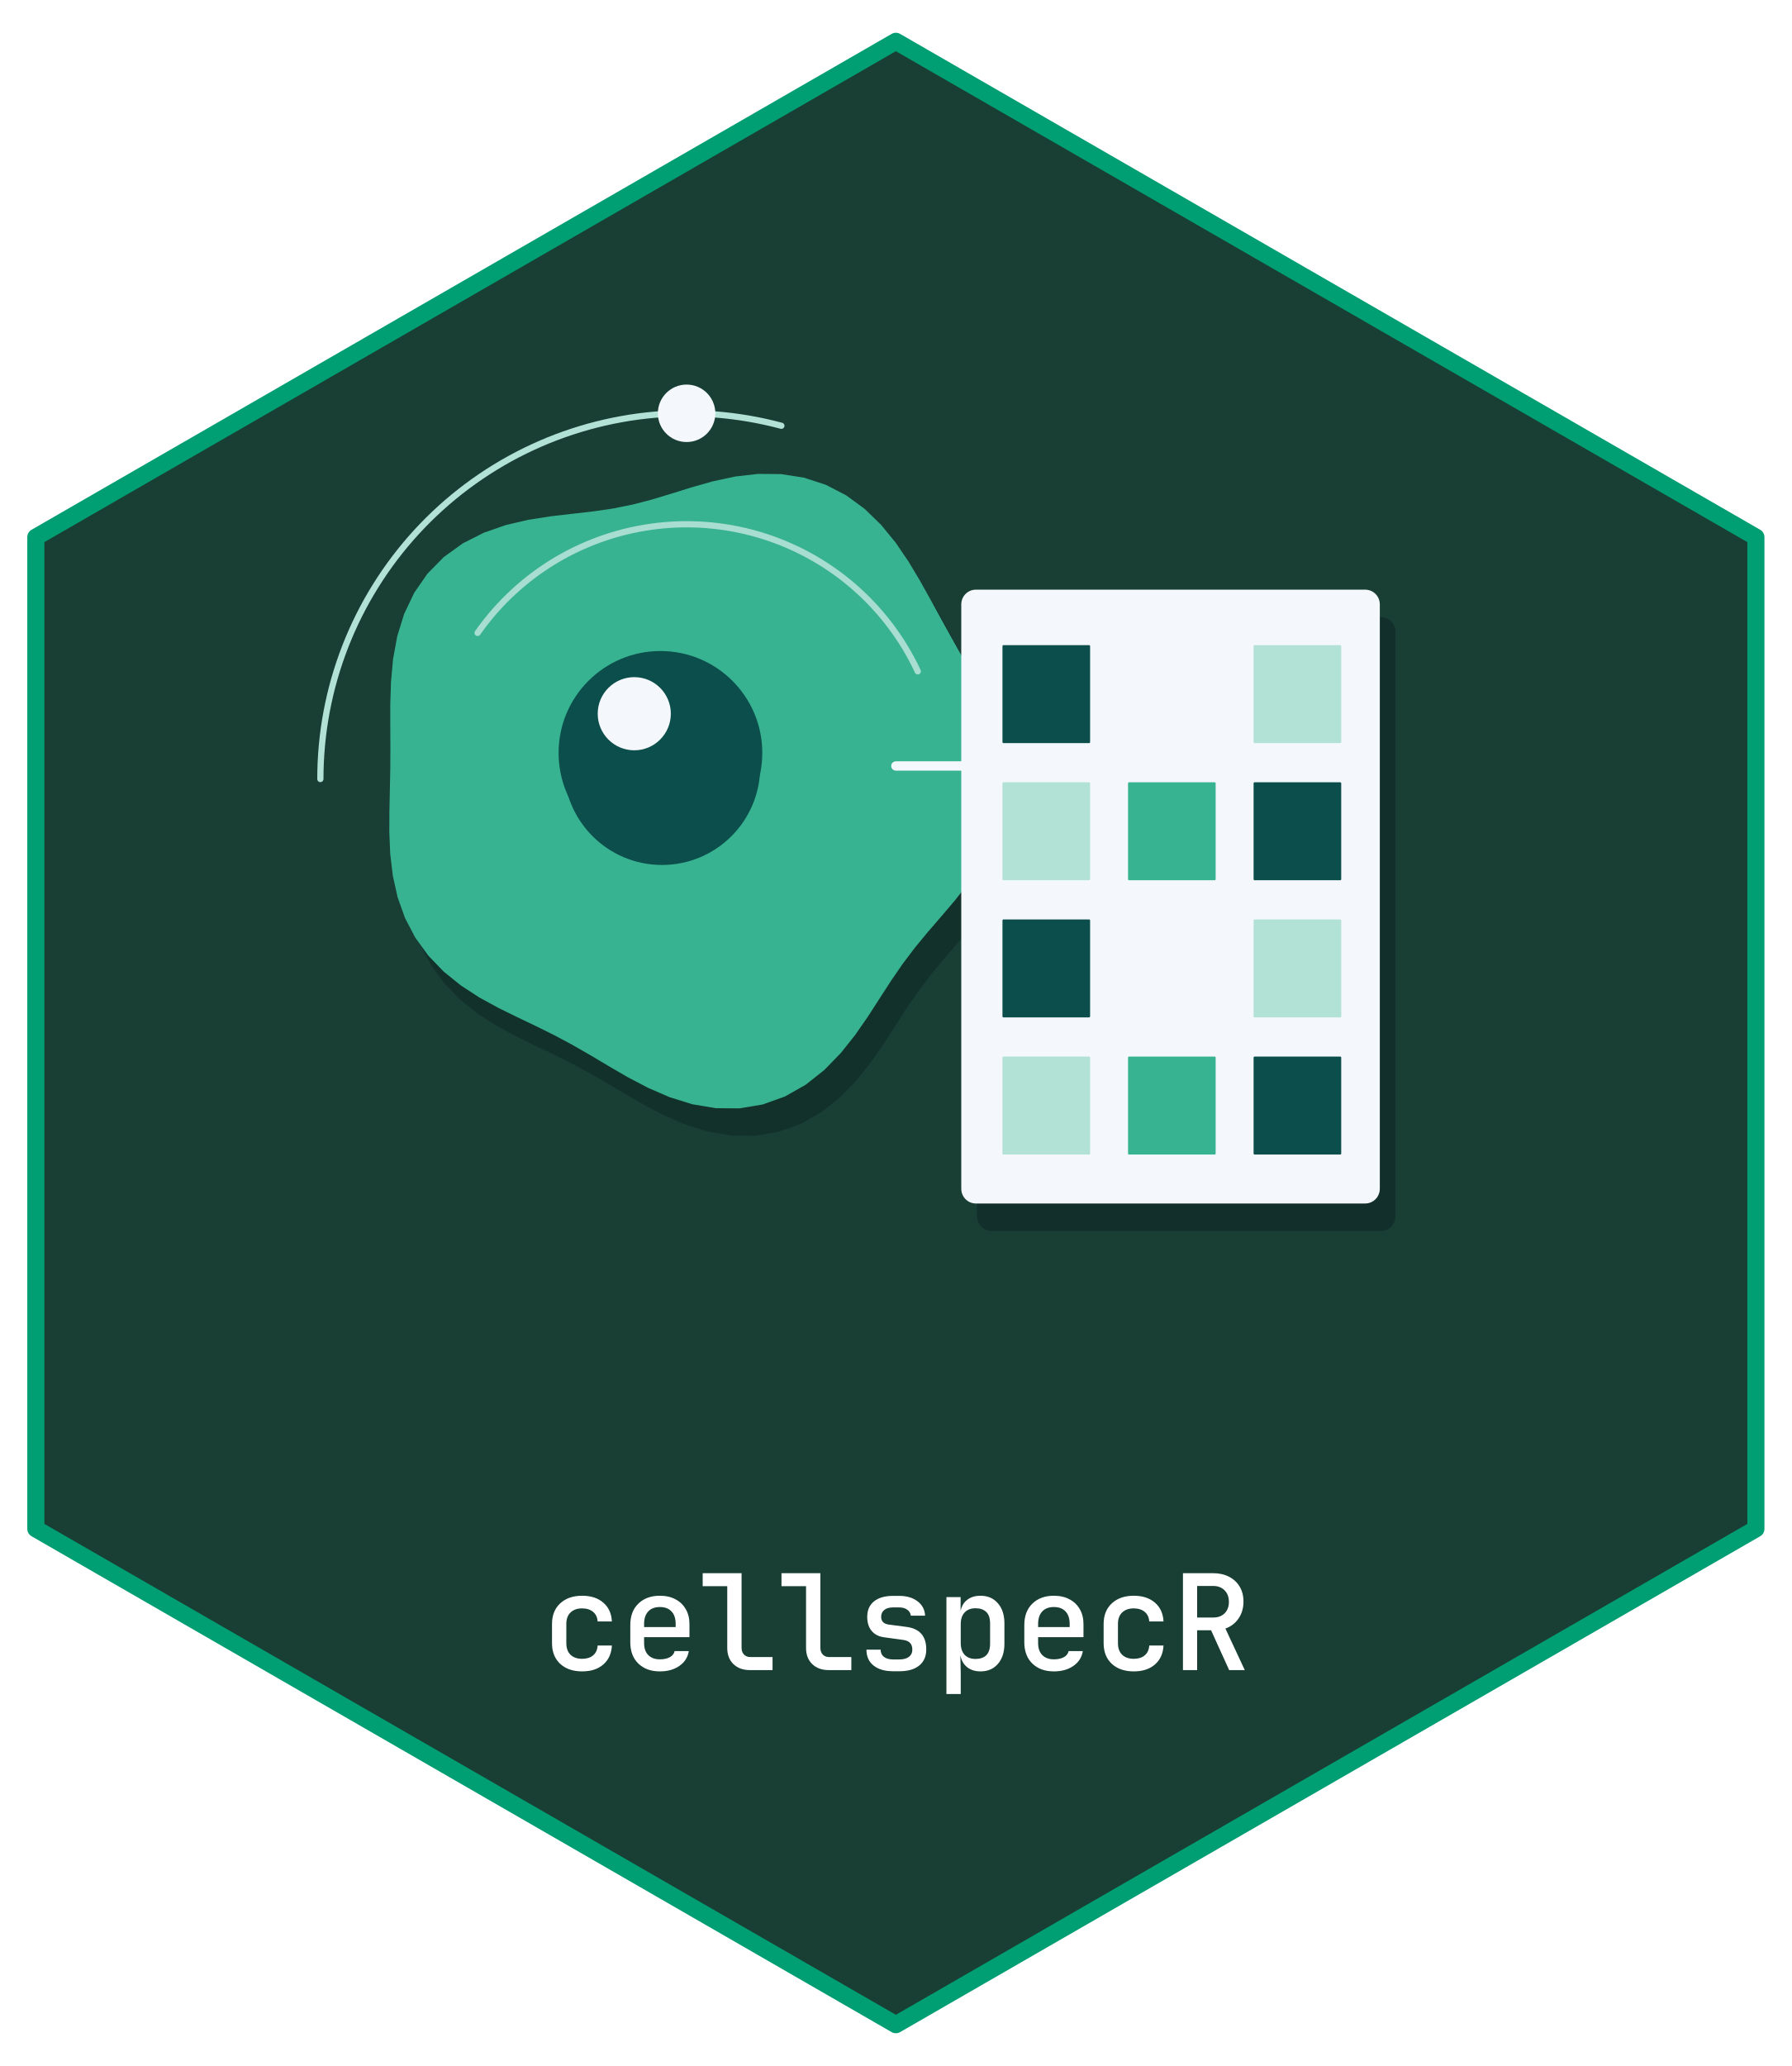
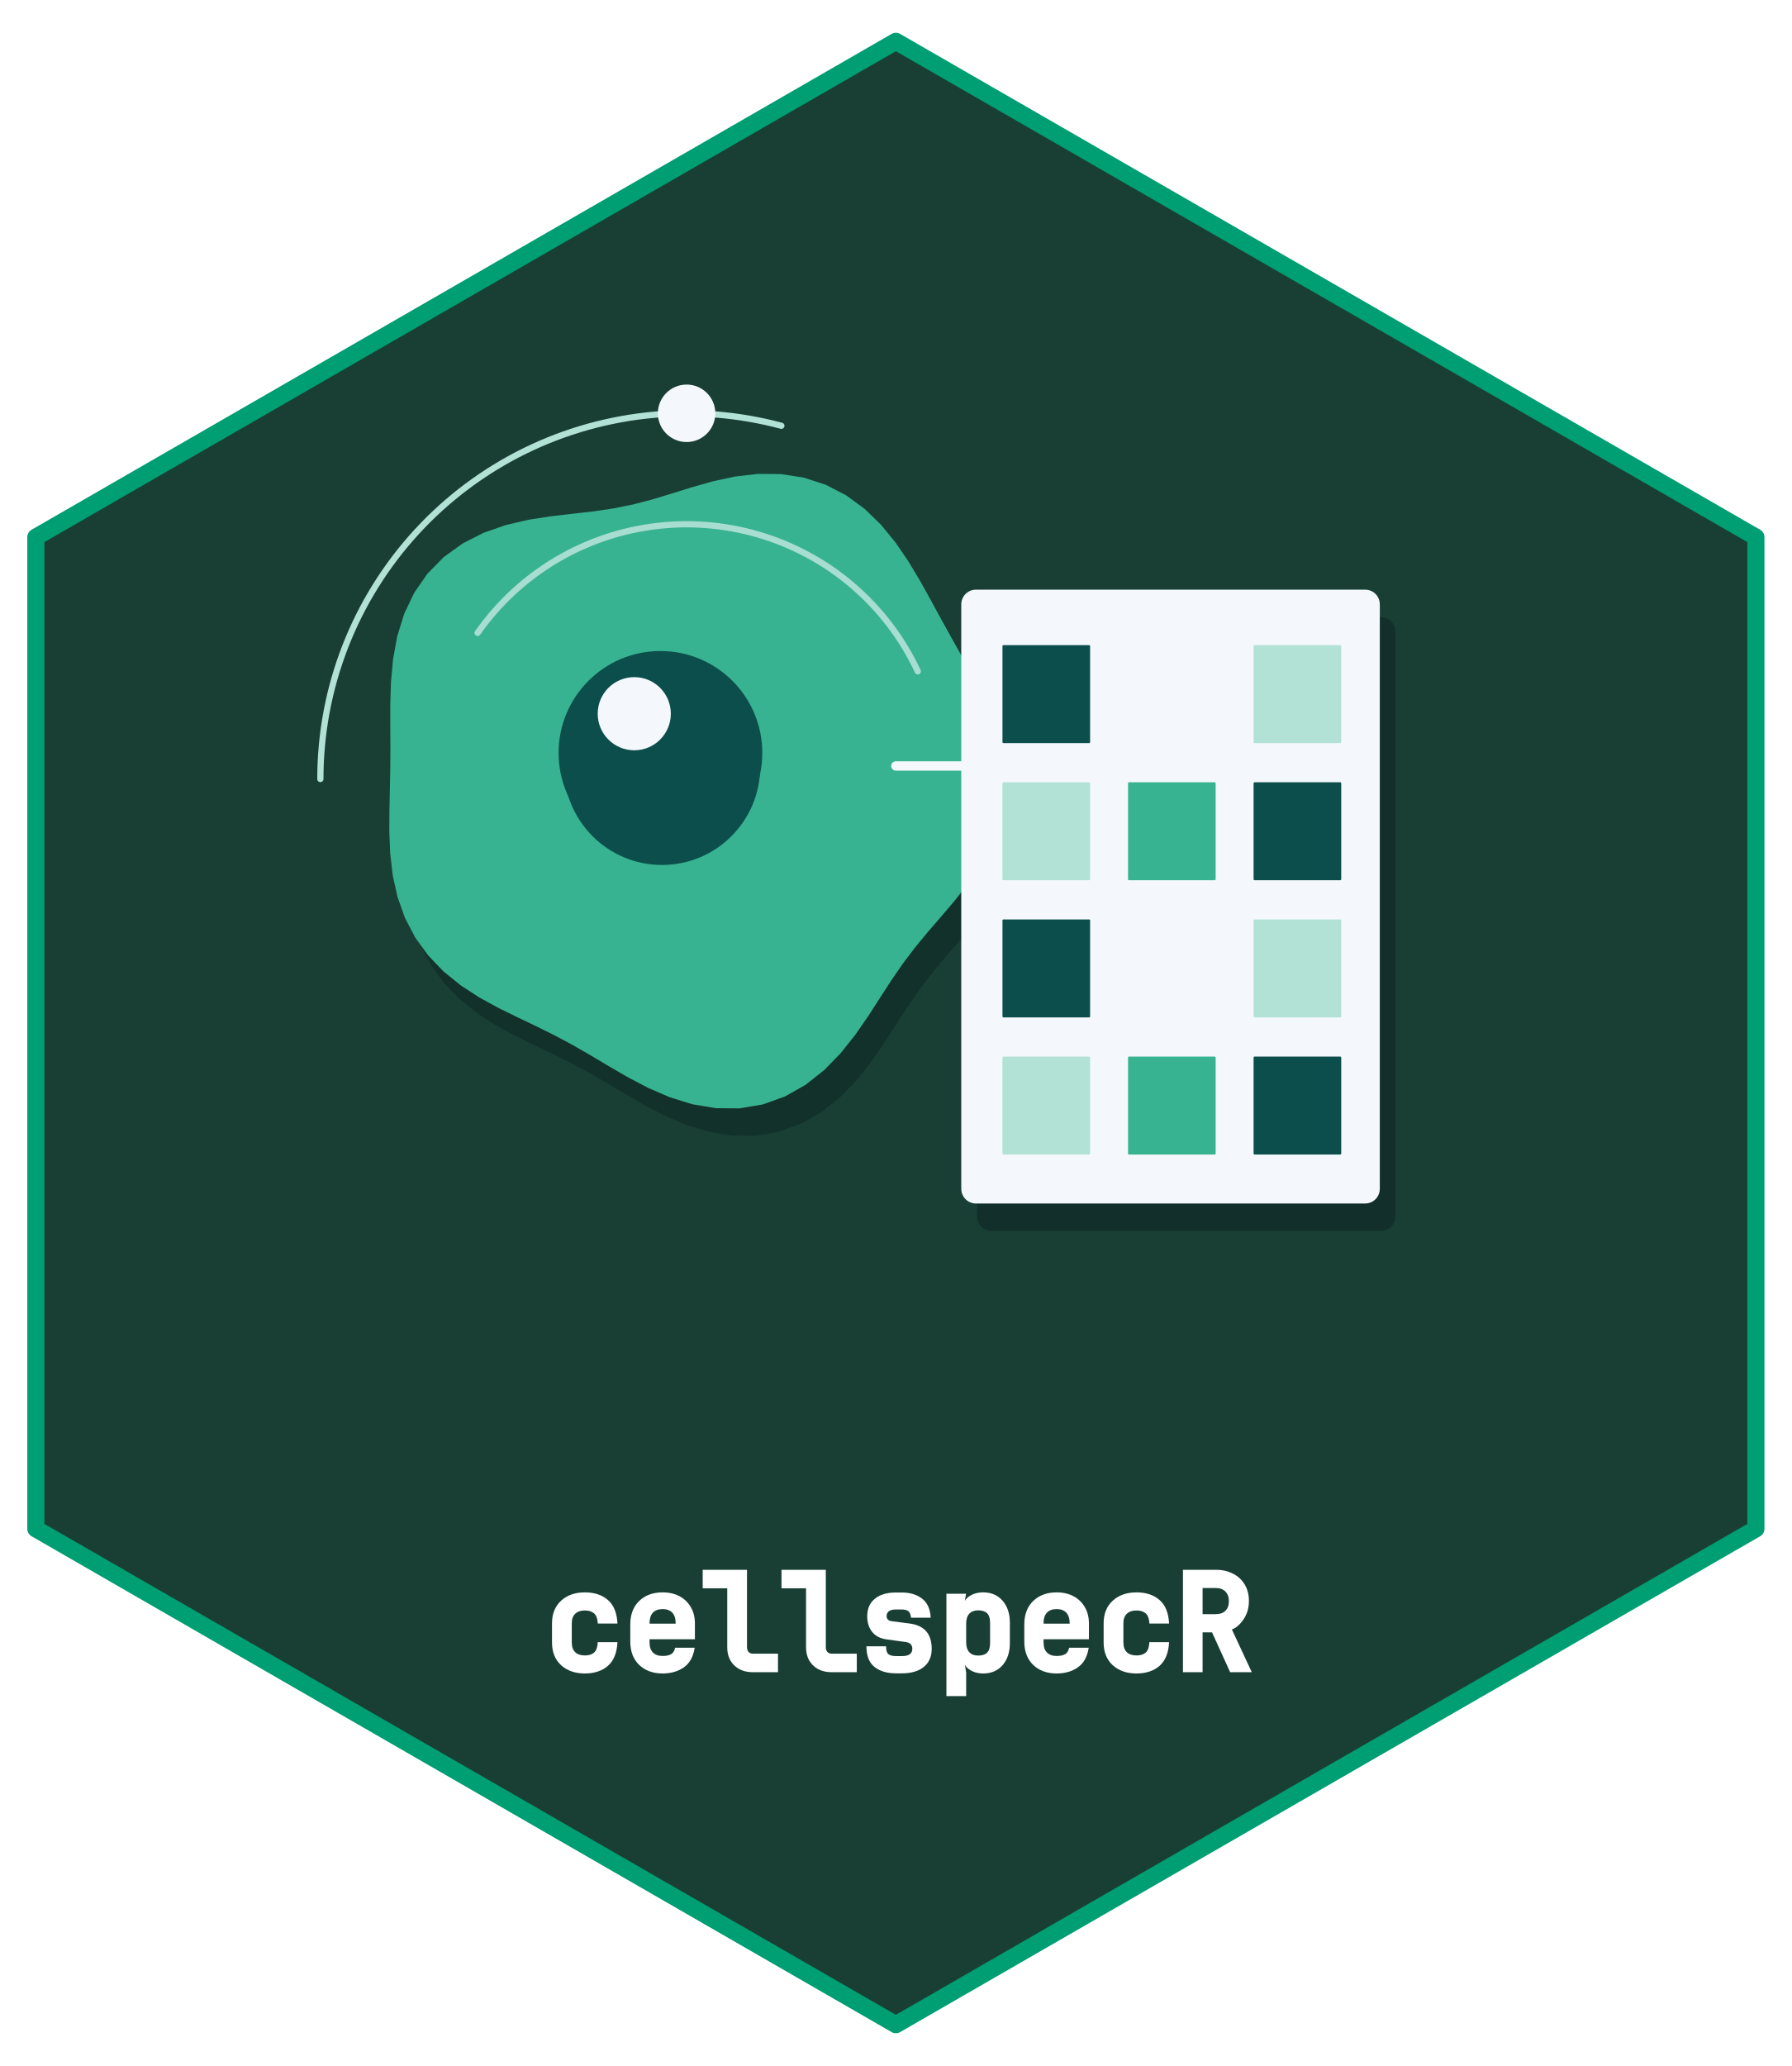
- <svg xmlns="http://www.w3.org/2000/svg" xmlns:xlink="http://www.w3.org/1999/xlink" width="432pt" height="498pt" viewBox="0 0 432 498">
+ <svg xmlns="http://www.w3.org/2000/svg" xmlns:xlink="http://www.w3.org/1999/xlink" width="432" height="498" viewBox="0 0 432 498">
  <defs>
    <g>
      <g id="glyph-0-0">
-         <path d="M 9.859 0.312 C 7.66 0.312 5.898 -0.289 4.578 -1.5 C 3.254 -2.719 2.594 -4.383 2.594 -6.5 L 2.594 -11.109 C 2.594 -13.211 3.254 -14.875 4.578 -16.094 C 5.898 -17.312 7.66 -17.922 9.859 -17.922 C 11.992 -17.922 13.695 -17.363 14.969 -16.25 C 16.25 -15.145 16.938 -13.633 17.031 -11.719 L 13.594 -11.719 C 13.531 -12.719 13.16 -13.492 12.484 -14.047 C 11.816 -14.598 10.941 -14.875 9.859 -14.875 C 8.68 -14.875 7.75 -14.547 7.062 -13.891 C 6.383 -13.242 6.047 -12.328 6.047 -11.141 L 6.047 -6.5 C 6.047 -5.281 6.383 -4.344 7.062 -3.688 C 7.75 -3.039 8.68 -2.719 9.859 -2.719 C 10.961 -2.719 11.844 -2.992 12.5 -3.547 C 13.164 -4.109 13.531 -4.898 13.594 -5.922 L 17.031 -5.922 C 16.938 -4.004 16.25 -2.484 14.969 -1.359 C 13.695 -0.242 11.992 0.312 9.859 0.312 Z M 9.859 0.312 " />
+         <path d="M 10.516 0.312 C 8.148 0.312 6.238 -0.352 4.781 -1.688 C 3.32 -3.031 2.594 -4.852 2.594 -7.156 L 2.594 -11.766 C 2.594 -14.055 3.32 -15.875 4.781 -17.219 C 6.238 -18.562 8.148 -19.234 10.516 -19.234 C 12.816 -19.234 14.672 -18.617 16.078 -17.391 C 17.484 -16.172 18.25 -14.281 18.375 -11.719 L 13.641 -11.719 C 13.555 -12.938 13.242 -13.766 12.703 -14.203 C 12.172 -14.648 11.441 -14.875 10.516 -14.875 C 9.516 -14.875 8.738 -14.609 8.188 -14.078 C 7.633 -13.555 7.359 -12.797 7.359 -11.797 L 7.359 -7.156 C 7.359 -6.125 7.633 -5.344 8.188 -4.812 C 8.738 -4.289 9.516 -4.031 10.516 -4.031 C 11.461 -4.031 12.195 -4.254 12.719 -4.703 C 13.25 -5.148 13.551 -5.992 13.625 -7.234 L 18.375 -7.234 C 18.25 -4.672 17.484 -2.77 16.078 -1.531 C 14.672 -0.301 12.816 0.312 10.516 0.312 Z M 10.516 0.312 " />
      </g>
      <g id="glyph-0-1">
-         <path d="M 9.594 0.312 C 7.445 0.312 5.723 -0.312 4.422 -1.562 C 3.117 -2.82 2.469 -4.539 2.469 -6.719 L 2.469 -10.875 C 2.469 -13.051 3.117 -14.77 4.422 -16.031 C 5.723 -17.289 7.445 -17.922 9.594 -17.922 C 11.051 -17.922 12.312 -17.633 13.375 -17.062 C 14.438 -16.5 15.258 -15.707 15.844 -14.688 C 16.438 -13.664 16.734 -12.473 16.734 -11.109 L 16.734 -7.938 L 5.797 -7.938 L 5.797 -6.5 C 5.797 -5.258 6.133 -4.297 6.812 -3.609 C 7.5 -2.93 8.426 -2.594 9.594 -2.594 C 10.562 -2.594 11.363 -2.766 12 -3.109 C 12.633 -3.461 13.02 -3.953 13.156 -4.578 L 16.578 -4.578 C 16.336 -3.086 15.582 -1.898 14.312 -1.016 C 13.051 -0.129 11.477 0.312 9.594 0.312 Z M 5.797 -11.109 L 5.797 -10.375 L 13.406 -10.375 L 13.406 -11.141 C 13.406 -12.441 13.07 -13.441 12.406 -14.141 C 11.75 -14.848 10.812 -15.203 9.594 -15.203 C 8.383 -15.203 7.445 -14.844 6.781 -14.125 C 6.125 -13.414 5.797 -12.41 5.797 -11.109 Z M 5.797 -11.109 " />
+         <path d="M 10.25 0.312 C 7.926 0.312 6.047 -0.375 4.609 -1.75 C 3.18 -3.133 2.469 -5.008 2.469 -7.375 L 2.469 -11.531 C 2.469 -13.895 3.18 -15.77 4.609 -17.156 C 6.047 -18.539 7.926 -19.234 10.25 -19.234 C 11.82 -19.234 13.188 -18.922 14.344 -18.297 C 15.508 -17.672 16.414 -16.797 17.062 -15.672 C 17.719 -14.547 18.047 -13.242 18.047 -11.766 L 18.047 -7.938 L 7.109 -7.938 L 7.109 -7.156 C 7.109 -6.094 7.383 -5.285 7.938 -4.734 C 8.488 -4.18 9.258 -3.906 10.25 -3.906 C 11.102 -3.906 11.781 -4.039 12.281 -4.312 C 12.781 -4.594 13.113 -5.117 13.281 -5.891 L 18 -5.891 C 17.656 -3.711 16.781 -2.133 15.375 -1.156 C 13.977 -0.176 12.27 0.312 10.25 0.312 Z M 7.109 -11.766 L 7.109 -11.688 L 13.406 -11.688 L 13.406 -11.797 C 13.406 -12.922 13.133 -13.77 12.594 -14.344 C 12.062 -14.914 11.281 -15.203 10.25 -15.203 C 9.227 -15.203 8.445 -14.91 7.906 -14.328 C 7.375 -13.754 7.109 -12.898 7.109 -11.766 Z M 7.109 -11.766 " />
      </g>
      <g id="glyph-0-2">
-         <path d="M 12.312 0 C 10.656 0 9.328 -0.484 8.328 -1.453 C 7.336 -2.422 6.844 -3.719 6.844 -5.344 L 6.844 -20.219 L 0.922 -20.219 L 0.922 -23.359 L 10.297 -23.359 L 10.297 -5.406 C 10.297 -4.707 10.488 -4.156 10.875 -3.75 C 11.258 -3.344 11.785 -3.141 12.453 -3.141 L 17.766 -3.141 L 17.766 0 Z M 12.312 0 " />
+         <path d="M 12.969 0 C 11.133 0 9.656 -0.547 8.531 -1.641 C 7.406 -2.734 6.844 -4.188 6.844 -6 L 6.844 -20.219 L 0.922 -20.219 L 0.922 -24.672 L 11.609 -24.672 L 11.609 -6.062 C 11.609 -5.539 11.738 -5.141 12 -4.859 C 12.258 -4.586 12.629 -4.453 13.109 -4.453 L 19.078 -4.453 L 19.078 0 Z M 12.969 0 " />
      </g>
      <g id="glyph-0-3">
-         <path d="M 8.891 0.281 C 6.867 0.281 5.281 -0.176 4.125 -1.094 C 2.977 -2.008 2.406 -3.285 2.406 -4.922 L 5.828 -4.922 C 5.828 -4.18 6.094 -3.602 6.625 -3.188 C 7.156 -2.77 7.91 -2.562 8.891 -2.562 L 10.297 -2.562 C 11.305 -2.562 12.086 -2.77 12.641 -3.188 C 13.191 -3.602 13.469 -4.191 13.469 -4.953 C 13.469 -6.297 12.754 -7.066 11.328 -7.266 L 6.688 -7.906 C 5.383 -8.07 4.375 -8.586 3.656 -9.453 C 2.945 -10.316 2.594 -11.441 2.594 -12.828 C 2.594 -14.43 3.133 -15.676 4.219 -16.562 C 5.312 -17.445 6.848 -17.891 8.828 -17.891 L 10.266 -17.891 C 12.109 -17.891 13.598 -17.453 14.734 -16.578 C 15.879 -15.703 16.484 -14.551 16.547 -13.125 L 13.094 -13.125 C 13.051 -13.695 12.773 -14.172 12.266 -14.547 C 11.766 -14.922 11.098 -15.109 10.266 -15.109 L 8.828 -15.109 C 7.91 -15.109 7.203 -14.906 6.703 -14.5 C 6.203 -14.094 5.953 -13.547 5.953 -12.859 C 5.953 -11.773 6.562 -11.145 7.781 -10.969 L 12.125 -10.406 C 15.258 -9.977 16.828 -8.172 16.828 -4.984 C 16.828 -3.305 16.258 -2.008 15.125 -1.094 C 14 -0.176 12.391 0.281 10.297 0.281 Z M 8.891 0.281 " />
+         <path d="M 9.547 0.281 C 7.367 0.281 5.633 -0.234 4.344 -1.266 C 3.051 -2.297 2.406 -3.953 2.406 -6.234 L 7.141 -6.234 C 7.141 -5.266 7.332 -4.629 7.719 -4.328 C 8.113 -4.023 8.723 -3.875 9.547 -3.875 L 10.953 -3.875 C 11.816 -3.875 12.453 -4.023 12.859 -4.328 C 13.266 -4.641 13.469 -5.066 13.469 -5.609 C 13.469 -6.566 12.941 -7.117 11.891 -7.266 L 7.25 -7.906 C 5.781 -8.094 4.633 -8.68 3.812 -9.672 C 3 -10.672 2.594 -11.941 2.594 -13.484 C 2.594 -15.297 3.207 -16.703 4.438 -17.703 C 5.664 -18.703 7.348 -19.203 9.484 -19.203 L 10.922 -19.203 C 12.91 -19.203 14.547 -18.707 15.828 -17.719 C 17.109 -16.738 17.797 -15.207 17.891 -13.125 L 13.141 -13.125 C 13.086 -13.906 12.875 -14.43 12.5 -14.703 C 12.133 -14.973 11.609 -15.109 10.922 -15.109 L 9.484 -15.109 C 8.723 -15.109 8.16 -14.961 7.797 -14.672 C 7.441 -14.379 7.266 -13.992 7.266 -13.516 C 7.266 -12.805 7.688 -12.395 8.531 -12.281 L 12.875 -11.719 C 16.383 -11.238 18.141 -9.211 18.141 -5.641 C 18.141 -3.754 17.504 -2.297 16.234 -1.266 C 14.961 -0.234 13.203 0.281 10.953 0.281 Z M 9.547 0.281 " />
      </g>
      <g id="glyph-0-4">
-         <path d="M 2.688 5.766 L 2.688 -17.594 L 6.109 -17.594 L 6.109 -14.266 C 6.348 -15.422 6.883 -16.316 7.719 -16.953 C 8.562 -17.598 9.625 -17.922 10.906 -17.922 C 12.656 -17.922 14.051 -17.316 15.094 -16.109 C 16.145 -14.898 16.672 -13.297 16.672 -11.297 L 16.672 -6.344 C 16.672 -4.312 16.145 -2.691 15.094 -1.484 C 14.051 -0.285 12.656 0.312 10.906 0.312 C 9.625 0.312 8.555 -0.02 7.703 -0.688 C 6.859 -1.363 6.316 -2.285 6.078 -3.453 L 6.047 -3.453 L 6.141 0.734 L 6.141 5.766 Z M 9.703 -2.688 C 10.805 -2.688 11.664 -2.977 12.281 -3.562 C 12.906 -4.156 13.219 -5.102 13.219 -6.406 L 13.219 -11.234 C 13.219 -12.516 12.906 -13.445 12.281 -14.031 C 11.664 -14.613 10.805 -14.906 9.703 -14.906 C 8.586 -14.906 7.711 -14.566 7.078 -13.891 C 6.453 -13.223 6.141 -12.285 6.141 -11.078 L 6.141 -6.562 C 6.141 -5.32 6.453 -4.363 7.078 -3.688 C 7.711 -3.02 8.586 -2.688 9.703 -2.688 Z M 9.703 -2.688 " />
+         <path d="M 2.688 5.766 L 2.688 -18.906 L 7.422 -18.906 L 6.766 -14.922 C 6.609 -16.328 7.008 -17.395 7.969 -18.125 C 8.938 -18.863 10.133 -19.234 11.562 -19.234 C 13.508 -19.234 15.066 -18.562 16.234 -17.219 C 17.398 -15.875 17.984 -14.117 17.984 -11.953 L 17.984 -7 C 17.984 -4.801 17.398 -3.031 16.234 -1.688 C 15.066 -0.352 13.508 0.312 11.562 0.312 C 10.125 0.312 8.922 -0.07 7.953 -0.844 C 6.984 -1.613 6.566 -2.691 6.703 -4.078 L 6.734 -4.078 L 7.453 0.078 L 7.453 5.766 Z M 10.359 -4 C 11.285 -4 11.992 -4.227 12.484 -4.688 C 12.973 -5.156 13.219 -5.945 13.219 -7.062 L 13.219 -11.891 C 13.219 -12.984 12.973 -13.758 12.484 -14.219 C 11.992 -14.676 11.285 -14.906 10.359 -14.906 C 9.43 -14.906 8.711 -14.633 8.203 -14.094 C 7.703 -13.551 7.453 -12.766 7.453 -11.734 L 7.453 -7.219 C 7.453 -6.156 7.703 -5.352 8.203 -4.812 C 8.711 -4.27 9.43 -4 10.359 -4 Z M 10.359 -4 " />
      </g>
      <g id="glyph-0-5">
-         <path d="M 2.719 0 L 2.719 -23.359 L 10.016 -23.359 C 11.461 -23.359 12.734 -23.07 13.828 -22.5 C 14.93 -21.938 15.785 -21.145 16.391 -20.125 C 17.004 -19.102 17.312 -17.898 17.312 -16.516 C 17.312 -14.953 16.914 -13.594 16.125 -12.438 C 15.332 -11.289 14.273 -10.484 12.953 -10.016 L 17.625 0 L 13.859 0 L 9.5 -9.594 L 6.141 -9.594 L 6.141 0 Z M 6.141 -12.672 L 10.016 -12.672 C 11.172 -12.672 12.086 -13.008 12.766 -13.688 C 13.453 -14.375 13.797 -15.297 13.797 -16.453 C 13.797 -17.617 13.445 -18.547 12.75 -19.234 C 12.062 -19.93 11.148 -20.281 10.016 -20.281 L 6.141 -20.281 Z M 6.141 -12.672 " />
+         <path d="M 2.719 0 L 2.719 -24.672 L 10.672 -24.672 C 12.223 -24.672 13.598 -24.359 14.797 -23.734 C 16.004 -23.117 16.941 -22.25 17.609 -21.125 C 18.285 -20 18.625 -18.68 18.625 -17.172 C 18.625 -15.473 18.188 -13.988 17.312 -12.719 C 16.445 -11.457 15.516 -10.648 14.516 -10.297 L 19.312 0 L 14.094 0 L 9.734 -9.594 L 7.453 -9.594 L 7.453 0 Z M 7.453 -13.984 L 10.672 -13.984 C 11.648 -13.984 12.414 -14.258 12.969 -14.812 C 13.52 -15.363 13.797 -16.129 13.797 -17.109 C 13.797 -18.098 13.516 -18.875 12.953 -19.438 C 12.391 -20 11.629 -20.281 10.672 -20.281 L 7.453 -20.281 Z M 7.453 -13.984 " />
      </g>
    </g>
  </defs>
  <path fill-rule="nonzero" fill="rgb(9.804%, 24.706%, 20.392%)" fill-opacity="1" stroke-width="4.125" stroke-linecap="round" stroke-linejoin="round" stroke="rgb(0%, 61.961%, 45.098%)" stroke-opacity="1" stroke-miterlimit="10" d="M 216 9.961 L 423.359 129.48 L 423.359 368.52 L 216 488.039 L 8.641 368.52 L 8.641 129.48 Z M 216 9.961 " />
  <path fill-rule="nonzero" fill="rgb(1.176%, 3.922%, 7.059%)" fill-opacity="0.251" d="M 246.062 194.391 L 245.578 189.008 L 244.387 183.738 L 242.629 178.656 L 240.465 173.785 L 238.066 169.109 L 235.57 164.574 L 233.07 160.105 L 230.594 155.633 L 228.117 151.109 L 225.562 146.527 L 222.809 141.934 L 219.738 137.426 L 216.25 133.156 L 212.277 129.293 L 207.805 126.012 L 202.879 123.465 L 197.602 121.75 L 192.105 120.891 L 186.535 120.84 L 181.027 121.48 L 175.688 122.629 L 170.57 124.07 L 165.676 125.602 L 160.949 127.031 L 156.297 128.242 L 151.617 129.18 L 146.809 129.883 L 141.801 130.453 L 136.582 131.062 L 131.195 131.902 L 125.754 133.168 L 120.418 135.027 L 115.363 137.59 L 110.785 140.891 L 106.84 144.902 L 103.641 149.52 L 101.223 154.602 L 99.562 159.98 L 98.555 165.488 L 98.055 170.996 L 97.887 176.402 L 97.887 181.672 L 97.914 186.812 L 97.887 191.871 L 97.789 196.914 L 97.676 201.996 L 97.652 207.152 L 97.871 212.387 L 98.484 217.648 L 99.641 222.852 L 101.434 227.879 L 103.906 232.613 L 107.039 236.941 L 110.742 240.793 L 114.891 244.145 L 119.324 247.027 L 123.898 249.531 L 128.48 251.789 L 132.992 253.941 L 137.406 256.125 L 141.75 258.445 L 146.094 260.945 L 150.535 263.586 L 155.168 266.277 L 160.066 268.848 L 165.254 271.09 L 170.711 272.785 L 176.359 273.734 L 182.066 273.777 L 187.68 272.84 L 193.043 270.918 L 198.016 268.098 L 202.512 264.543 L 206.496 260.449 L 210.004 256.047 L 213.121 251.543 L 215.98 247.109 L 218.734 242.852 L 221.52 238.812 L 224.438 234.961 L 227.535 231.215 L 230.789 227.449 L 234.105 223.551 L 237.332 219.402 L 240.289 214.945 L 242.781 210.16 L 244.648 205.078 L 245.758 199.789 Z M 246.062 194.391 " />
  <path fill-rule="nonzero" fill="rgb(21.961%, 70.196%, 56.863%)" fill-opacity="1" d="M 242.277 187.781 L 241.793 182.398 L 240.602 177.129 L 238.844 172.047 L 236.684 167.172 L 234.285 162.496 L 231.789 157.961 L 229.285 153.492 L 226.812 149.023 L 224.336 144.5 L 221.777 139.918 L 219.023 135.32 L 215.953 130.816 L 212.465 126.543 L 208.492 122.68 L 204.02 119.402 L 199.098 116.855 L 193.816 115.137 L 188.32 114.277 L 182.75 114.23 L 177.242 114.867 L 171.902 116.016 L 166.785 117.461 L 161.891 118.988 L 157.164 120.418 L 152.516 121.629 L 147.832 122.57 L 143.023 123.27 L 138.016 123.844 L 132.797 124.449 L 127.41 125.289 L 121.973 126.555 L 116.633 128.414 L 111.578 130.977 L 107 134.277 L 103.059 138.289 L 99.855 142.91 L 97.441 147.992 L 95.777 153.371 L 94.77 158.879 L 94.27 164.383 L 94.102 169.789 L 94.102 175.059 L 94.129 180.203 L 94.102 185.262 L 94.004 190.301 L 93.891 195.383 L 93.867 200.543 L 94.086 205.773 L 94.699 211.035 L 95.855 216.238 L 97.648 221.27 L 100.121 226 L 103.254 230.332 L 106.957 234.18 L 111.105 237.531 L 115.539 240.414 L 120.113 242.922 L 124.695 245.176 L 129.207 247.328 L 133.621 249.516 L 137.965 251.836 L 142.309 254.332 L 146.75 256.977 L 151.383 259.664 L 156.281 262.234 L 161.473 264.48 L 166.93 266.176 L 172.574 267.121 L 178.281 267.168 L 183.895 266.227 L 189.258 264.305 L 194.234 261.488 L 198.73 257.93 L 202.715 253.836 L 206.219 249.434 L 209.336 244.93 L 212.195 240.496 L 214.949 236.242 L 217.734 232.203 L 220.652 228.352 L 223.754 224.602 L 227.004 220.84 L 230.32 216.938 L 233.547 212.793 L 236.504 208.336 L 239 203.547 L 240.863 198.469 L 241.973 193.176 Z M 242.277 187.781 " />
  <path fill="none" stroke-width="1.5" stroke-linecap="round" stroke-linejoin="round" stroke="rgb(95.686%, 97.255%, 98.824%)" stroke-opacity="0.6" stroke-miterlimit="10" d="M 221.289 161.828 L 220.582 160.363 L 219.836 158.914 L 219.047 157.488 L 218.227 156.082 L 217.367 154.699 L 216.469 153.34 L 215.535 152.004 L 214.57 150.695 L 213.566 149.41 L 212.531 148.152 L 211.461 146.922 L 210.363 145.723 L 209.23 144.551 L 208.066 143.41 L 206.871 142.301 L 205.652 141.223 L 204.398 140.176 L 203.121 139.164 L 201.82 138.188 L 200.488 137.246 L 199.137 136.336 L 197.758 135.465 L 196.355 134.633 L 194.934 133.836 L 193.492 133.078 L 192.031 132.355 L 190.547 131.676 L 189.051 131.031 L 187.535 130.43 L 186.004 129.867 L 184.461 129.348 L 182.902 128.867 L 181.332 128.43 L 179.75 128.031 L 178.16 127.676 L 176.559 127.363 L 174.949 127.094 L 173.336 126.867 L 171.715 126.68 L 170.09 126.539 L 168.465 126.441 L 166.832 126.387 L 165.203 126.371 L 163.57 126.402 L 161.941 126.477 L 160.316 126.594 L 158.695 126.754 L 157.074 126.957 L 155.465 127.203 L 153.859 127.488 L 152.262 127.82 L 150.676 128.191 L 149.098 128.605 L 147.531 129.062 L 145.98 129.559 L 144.441 130.098 L 142.918 130.676 L 141.406 131.297 L 139.918 131.953 L 138.445 132.652 L 136.988 133.387 L 135.555 134.164 L 134.141 134.977 L 132.75 135.824 L 131.383 136.711 L 130.039 137.633 L 128.719 138.59 L 127.426 139.582 L 126.16 140.609 L 124.922 141.668 L 123.711 142.758 L 122.531 143.879 L 121.379 145.035 L 120.262 146.219 L 119.172 147.43 L 118.117 148.672 L 117.098 149.941 L 116.109 151.238 L 115.156 152.559 " />
  <path fill-rule="nonzero" fill="rgb(4.706%, 30.588%, 29.412%)" fill-opacity="1" d="M 183.289 184.82 C 183.289 197.895 172.688 208.496 159.613 208.496 C 146.539 208.496 135.938 197.895 135.938 184.82 C 135.938 171.746 146.539 161.145 159.613 161.145 C 172.688 161.145 183.289 171.746 183.289 184.82 " />
  <path fill-rule="nonzero" fill="rgb(95.686%, 97.255%, 98.824%)" fill-opacity="1" d="M 167.008 179.641 C 167.008 184.953 162.703 189.258 157.391 189.258 C 152.078 189.258 147.773 184.953 147.773 179.641 C 147.773 174.328 152.078 170.023 157.391 170.023 C 162.703 170.023 167.008 174.328 167.008 179.641 " />
  <path fill-rule="nonzero" fill="rgb(4.706%, 30.588%, 29.412%)" fill-opacity="1" d="M 183.793 181.484 C 183.793 195.047 172.797 206.039 159.234 206.039 C 145.672 206.039 134.68 195.047 134.68 181.484 C 134.68 167.922 145.672 156.926 159.234 156.926 C 172.797 156.926 183.793 167.922 183.793 181.484 " />
  <path fill-rule="nonzero" fill="rgb(95.686%, 97.255%, 98.824%)" fill-opacity="1" d="M 161.742 172.039 C 161.742 176.906 157.797 180.855 152.93 180.855 C 148.059 180.855 144.113 176.906 144.113 172.039 C 144.113 167.168 148.059 163.223 152.93 163.223 C 157.797 163.223 161.742 167.168 161.742 172.039 " />
  <path fill-rule="nonzero" fill="rgb(1.176%, 3.922%, 7.059%)" fill-opacity="0.278" d="M 239.086 296.711 L 332.934 296.711 L 332.793 296.711 L 333.359 296.688 L 333.918 296.574 L 334.449 296.371 L 334.941 296.086 L 335.383 295.727 L 335.758 295.301 L 336.062 294.82 L 336.285 294.301 L 336.422 293.746 L 336.469 293.18 L 336.469 152.273 L 336.422 151.707 L 336.285 151.152 L 336.062 150.633 L 335.758 150.152 L 335.383 149.727 L 334.941 149.367 L 334.449 149.082 L 333.918 148.879 L 333.359 148.766 L 332.934 148.742 L 239.086 148.742 L 239.512 148.766 L 238.941 148.742 L 238.379 148.812 L 237.832 148.969 L 237.316 149.215 L 236.852 149.535 L 236.441 149.93 L 236.098 150.383 L 235.836 150.887 L 235.656 151.426 L 235.562 151.988 L 235.551 152.273 L 235.551 293.18 L 235.562 292.898 L 235.562 293.465 L 235.656 294.027 L 235.836 294.566 L 236.098 295.07 L 236.441 295.523 L 236.852 295.918 L 237.316 296.238 L 237.832 296.484 L 238.379 296.641 L 238.941 296.711 Z M 239.086 296.711 " />
  <path fill-rule="nonzero" fill="rgb(95.686%, 97.255%, 98.824%)" fill-opacity="1" d="M 235.301 290.102 L 329.152 290.102 L 329.008 290.098 L 329.578 290.074 L 330.133 289.961 L 330.664 289.762 L 331.156 289.477 L 331.598 289.117 L 331.977 288.691 L 332.277 288.211 L 332.5 287.688 L 332.637 287.137 L 332.684 286.57 L 332.684 145.66 L 332.637 145.094 L 332.5 144.543 L 332.277 144.02 L 331.977 143.539 L 331.598 143.113 L 331.156 142.754 L 330.664 142.469 L 330.133 142.27 L 329.578 142.156 L 329.152 142.129 L 235.301 142.129 L 235.727 142.156 L 235.156 142.133 L 234.594 142.199 L 234.047 142.359 L 233.535 142.602 L 233.066 142.926 L 232.656 143.32 L 232.316 143.773 L 232.051 144.277 L 231.871 144.816 L 231.781 145.375 L 231.77 145.66 L 231.77 286.57 L 231.781 286.285 L 231.781 286.852 L 231.871 287.414 L 232.051 287.953 L 232.316 288.457 L 232.656 288.91 L 233.066 289.305 L 233.535 289.629 L 234.047 289.871 L 234.594 290.031 L 235.156 290.098 Z M 235.301 290.102 " />
  <path fill-rule="nonzero" fill="rgb(69.804%, 88.235%, 83.529%)" fill-opacity="1" d="M 241.957 278.297 L 262.578 278.297 L 262.566 278.293 L 262.609 278.293 L 262.648 278.285 L 262.688 278.27 L 262.723 278.25 L 262.754 278.223 L 262.781 278.195 L 262.801 278.16 L 262.816 278.121 L 262.828 278.082 L 262.832 278.043 L 262.832 254.938 L 262.828 254.895 L 262.816 254.855 L 262.801 254.816 L 262.781 254.785 L 262.754 254.754 L 262.723 254.727 L 262.688 254.707 L 262.648 254.691 L 262.609 254.684 L 241.957 254.684 L 241.984 254.684 L 241.945 254.684 L 241.906 254.688 L 241.867 254.699 L 241.828 254.715 L 241.797 254.738 L 241.766 254.77 L 241.742 254.801 L 241.723 254.836 L 241.711 254.875 L 241.703 254.914 L 241.703 278.043 L 241.703 278.02 L 241.703 278.062 L 241.711 278.102 L 241.723 278.141 L 241.742 278.176 L 241.766 278.211 L 241.797 278.238 L 241.828 278.262 L 241.867 278.277 L 241.906 278.289 L 241.945 278.293 Z M 241.957 278.297 " />
  <path fill-rule="nonzero" fill="rgb(4.706%, 30.588%, 29.412%)" fill-opacity="1" d="M 241.957 245.238 L 262.578 245.238 L 262.566 245.238 L 262.609 245.234 L 262.648 245.227 L 262.688 245.211 L 262.723 245.191 L 262.754 245.168 L 262.781 245.137 L 262.801 245.102 L 262.816 245.062 L 262.828 245.023 L 262.832 244.984 L 262.832 221.879 L 262.828 221.836 L 262.816 221.797 L 262.801 221.762 L 262.781 221.727 L 262.754 221.695 L 262.723 221.668 L 262.688 221.648 L 262.648 221.633 L 262.609 221.625 L 241.957 221.625 L 241.984 221.625 L 241.945 221.625 L 241.906 221.629 L 241.867 221.641 L 241.828 221.66 L 241.797 221.684 L 241.766 221.711 L 241.742 221.742 L 241.723 221.777 L 241.711 221.816 L 241.703 221.859 L 241.703 244.984 L 241.703 244.965 L 241.703 245.004 L 241.711 245.043 L 241.723 245.082 L 241.742 245.121 L 241.766 245.152 L 241.797 245.18 L 241.828 245.203 L 241.867 245.223 L 241.945 245.238 Z M 241.957 245.238 " />
  <path fill-rule="nonzero" fill="rgb(69.804%, 88.235%, 83.529%)" fill-opacity="1" d="M 241.957 212.18 L 262.578 212.18 L 262.566 212.18 L 262.609 212.18 L 262.688 212.156 L 262.723 212.133 L 262.754 212.109 L 262.781 212.078 L 262.801 212.043 L 262.816 212.008 L 262.828 211.965 L 262.832 211.926 L 262.832 188.82 L 262.828 188.781 L 262.816 188.742 L 262.801 188.703 L 262.781 188.668 L 262.754 188.637 L 262.723 188.613 L 262.688 188.59 L 262.648 188.578 L 262.609 188.57 L 262.578 188.566 L 241.957 188.566 L 241.984 188.57 L 241.945 188.566 L 241.906 188.57 L 241.867 188.582 L 241.828 188.602 L 241.797 188.625 L 241.766 188.652 L 241.742 188.684 L 241.723 188.723 L 241.711 188.762 L 241.703 188.801 L 241.703 211.926 L 241.703 211.906 L 241.703 211.945 L 241.711 211.988 L 241.723 212.027 L 241.742 212.062 L 241.766 212.094 L 241.797 212.121 L 241.828 212.145 L 241.867 212.164 L 241.906 212.176 L 241.945 212.18 Z M 241.957 212.18 " />
  <path fill-rule="nonzero" fill="rgb(4.706%, 30.588%, 29.412%)" fill-opacity="1" d="M 241.957 179.121 L 262.578 179.121 L 262.566 179.121 L 262.609 179.121 L 262.648 179.113 L 262.688 179.098 L 262.723 179.078 L 262.754 179.051 L 262.781 179.02 L 262.801 178.984 L 262.816 178.949 L 262.828 178.91 L 262.832 178.867 L 262.832 155.762 L 262.828 155.723 L 262.816 155.684 L 262.801 155.645 L 262.781 155.609 L 262.754 155.578 L 262.723 155.555 L 262.688 155.535 L 262.648 155.52 L 262.609 155.512 L 262.578 155.508 L 241.957 155.508 L 241.984 155.512 L 241.945 155.508 L 241.906 155.516 L 241.867 155.527 L 241.828 155.543 L 241.797 155.566 L 241.766 155.594 L 241.742 155.629 L 241.723 155.664 L 241.711 155.703 L 241.703 155.742 L 241.703 178.867 L 241.703 178.848 L 241.703 178.891 L 241.711 178.93 L 241.723 178.969 L 241.742 179.004 L 241.766 179.035 L 241.797 179.066 L 241.828 179.09 L 241.867 179.105 L 241.906 179.117 L 241.945 179.121 Z M 241.957 179.121 " />
  <path fill-rule="nonzero" fill="rgb(21.961%, 70.196%, 56.863%)" fill-opacity="1" d="M 272.23 278.297 L 292.852 278.297 L 292.84 278.293 L 292.883 278.293 L 292.922 278.285 L 292.961 278.27 L 292.996 278.25 L 293.027 278.223 L 293.055 278.195 L 293.078 278.16 L 293.094 278.121 L 293.102 278.082 L 293.105 278.043 L 293.105 254.938 L 293.102 254.895 L 293.094 254.855 L 293.078 254.816 L 293.055 254.785 L 293.027 254.754 L 292.996 254.727 L 292.961 254.707 L 292.922 254.691 L 292.883 254.684 L 272.23 254.684 L 272.262 254.684 L 272.219 254.684 L 272.18 254.688 L 272.141 254.699 L 272.102 254.715 L 272.07 254.738 L 272.039 254.77 L 272.016 254.801 L 271.996 254.836 L 271.984 254.875 L 271.977 254.914 L 271.977 278.043 L 271.977 278.02 L 271.977 278.062 L 271.984 278.102 L 271.996 278.141 L 272.016 278.176 L 272.039 278.211 L 272.07 278.238 L 272.102 278.262 L 272.141 278.277 L 272.18 278.289 L 272.219 278.293 Z M 272.23 278.297 " />
  <path fill-rule="nonzero" fill="rgb(95.686%, 97.255%, 98.824%)" fill-opacity="1" d="M 272.23 245.238 L 292.852 245.238 L 292.84 245.238 L 292.883 245.234 L 292.922 245.227 L 292.961 245.211 L 292.996 245.191 L 293.027 245.168 L 293.055 245.137 L 293.078 245.102 L 293.094 245.062 L 293.102 245.023 L 293.105 244.984 L 293.105 221.879 L 293.102 221.836 L 293.094 221.797 L 293.078 221.762 L 293.055 221.727 L 293.027 221.695 L 292.996 221.668 L 292.961 221.648 L 292.922 221.633 L 292.883 221.625 L 272.23 221.625 L 272.262 221.625 L 272.219 221.625 L 272.18 221.629 L 272.141 221.641 L 272.102 221.66 L 272.07 221.684 L 272.039 221.711 L 272.016 221.742 L 271.996 221.777 L 271.984 221.816 L 271.977 221.859 L 271.977 244.984 L 271.977 244.965 L 271.977 245.004 L 271.984 245.043 L 271.996 245.082 L 272.016 245.121 L 272.039 245.152 L 272.07 245.18 L 272.102 245.203 L 272.141 245.223 L 272.219 245.238 Z M 272.23 245.238 " />
  <path fill-rule="nonzero" fill="rgb(21.961%, 70.196%, 56.863%)" fill-opacity="1" d="M 272.23 212.18 L 292.852 212.18 L 292.84 212.18 L 292.883 212.18 L 292.961 212.156 L 292.996 212.133 L 293.027 212.109 L 293.055 212.078 L 293.078 212.043 L 293.094 212.008 L 293.102 211.965 L 293.105 211.926 L 293.105 188.82 L 293.102 188.781 L 293.094 188.742 L 293.078 188.703 L 293.055 188.668 L 293.027 188.637 L 292.996 188.613 L 292.961 188.59 L 292.922 188.578 L 292.883 188.57 L 292.852 188.566 L 272.23 188.566 L 272.262 188.57 L 272.219 188.566 L 272.18 188.57 L 272.141 188.582 L 272.102 188.602 L 272.07 188.625 L 272.039 188.652 L 272.016 188.684 L 271.996 188.723 L 271.984 188.762 L 271.977 188.801 L 271.977 211.926 L 271.977 211.906 L 271.977 211.945 L 271.984 211.988 L 271.996 212.027 L 272.016 212.062 L 272.039 212.094 L 272.07 212.121 L 272.102 212.145 L 272.141 212.164 L 272.18 212.176 L 272.219 212.18 Z M 272.23 212.18 " />
  <path fill-rule="nonzero" fill="rgb(95.686%, 97.255%, 98.824%)" fill-opacity="1" d="M 272.23 179.121 L 292.852 179.121 L 292.84 179.121 L 292.883 179.121 L 292.922 179.113 L 292.961 179.098 L 292.996 179.078 L 293.027 179.051 L 293.055 179.02 L 293.078 178.984 L 293.094 178.949 L 293.102 178.91 L 293.105 178.867 L 293.105 155.762 L 293.102 155.723 L 293.094 155.684 L 293.078 155.645 L 293.055 155.609 L 293.027 155.578 L 292.996 155.555 L 292.961 155.535 L 292.922 155.52 L 292.883 155.512 L 292.852 155.508 L 272.23 155.508 L 272.262 155.512 L 272.219 155.508 L 272.18 155.516 L 272.141 155.527 L 272.102 155.543 L 272.07 155.566 L 272.039 155.594 L 272.016 155.629 L 271.996 155.664 L 271.984 155.703 L 271.977 155.742 L 271.977 178.867 L 271.977 178.848 L 271.977 178.891 L 271.984 178.93 L 271.996 178.969 L 272.016 179.004 L 272.039 179.035 L 272.07 179.066 L 272.102 179.09 L 272.141 179.105 L 272.18 179.117 L 272.219 179.121 Z M 272.23 179.121 " />
  <path fill-rule="nonzero" fill="rgb(4.706%, 30.588%, 29.412%)" fill-opacity="1" d="M 302.504 278.297 L 323.125 278.297 L 323.117 278.293 L 323.156 278.293 L 323.195 278.285 L 323.234 278.27 L 323.27 278.25 L 323.301 278.223 L 323.328 278.195 L 323.352 278.16 L 323.367 278.121 L 323.375 278.082 L 323.379 278.043 L 323.379 254.938 L 323.375 254.895 L 323.367 254.855 L 323.352 254.816 L 323.328 254.785 L 323.301 254.754 L 323.27 254.727 L 323.234 254.707 L 323.195 254.691 L 323.156 254.684 L 302.504 254.684 L 302.535 254.684 L 302.496 254.684 L 302.453 254.688 L 302.414 254.699 L 302.379 254.715 L 302.344 254.738 L 302.289 254.801 L 302.27 254.836 L 302.258 254.875 L 302.25 254.914 L 302.25 278.043 L 302.25 278.02 L 302.25 278.062 L 302.258 278.102 L 302.27 278.141 L 302.289 278.176 L 302.316 278.211 L 302.344 278.238 L 302.379 278.262 L 302.414 278.277 L 302.453 278.289 L 302.496 278.293 Z M 302.504 278.297 " />
  <path fill-rule="nonzero" fill="rgb(69.804%, 88.235%, 83.529%)" fill-opacity="1" d="M 302.504 245.238 L 323.125 245.238 L 323.117 245.238 L 323.156 245.234 L 323.195 245.227 L 323.234 245.211 L 323.27 245.191 L 323.301 245.168 L 323.328 245.137 L 323.352 245.102 L 323.367 245.062 L 323.375 245.023 L 323.379 244.984 L 323.379 221.879 L 323.375 221.836 L 323.367 221.797 L 323.352 221.762 L 323.328 221.727 L 323.301 221.695 L 323.27 221.668 L 323.234 221.648 L 323.195 221.633 L 323.156 221.625 L 302.504 221.625 L 302.535 221.625 L 302.496 221.625 L 302.453 221.629 L 302.414 221.641 L 302.379 221.66 L 302.344 221.684 L 302.316 221.711 L 302.289 221.742 L 302.27 221.777 L 302.258 221.816 L 302.25 221.859 L 302.25 244.984 L 302.25 244.965 L 302.25 245.004 L 302.258 245.043 L 302.27 245.082 L 302.289 245.121 L 302.316 245.152 L 302.344 245.18 L 302.379 245.203 L 302.414 245.223 L 302.453 245.23 L 302.496 245.238 Z M 302.504 245.238 " />
  <path fill-rule="nonzero" fill="rgb(4.706%, 30.588%, 29.412%)" fill-opacity="1" d="M 302.504 212.18 L 323.125 212.18 L 323.117 212.18 L 323.156 212.18 L 323.234 212.156 L 323.27 212.133 L 323.301 212.109 L 323.328 212.078 L 323.352 212.043 L 323.367 212.008 L 323.375 211.965 L 323.379 211.926 L 323.379 188.82 L 323.375 188.781 L 323.367 188.742 L 323.352 188.703 L 323.328 188.668 L 323.301 188.637 L 323.27 188.613 L 323.234 188.59 L 323.195 188.578 L 323.156 188.57 L 323.125 188.566 L 302.504 188.566 L 302.535 188.57 L 302.496 188.566 L 302.453 188.57 L 302.414 188.582 L 302.379 188.602 L 302.344 188.625 L 302.316 188.652 L 302.289 188.684 L 302.27 188.723 L 302.258 188.762 L 302.25 188.801 L 302.25 211.926 L 302.25 211.906 L 302.25 211.945 L 302.258 211.988 L 302.27 212.027 L 302.289 212.062 L 302.316 212.094 L 302.344 212.121 L 302.379 212.145 L 302.414 212.164 L 302.453 212.176 L 302.496 212.18 Z M 302.504 212.18 " />
  <path fill-rule="nonzero" fill="rgb(69.804%, 88.235%, 83.529%)" fill-opacity="1" d="M 302.504 179.121 L 323.125 179.121 L 323.117 179.121 L 323.156 179.121 L 323.195 179.113 L 323.234 179.098 L 323.27 179.078 L 323.301 179.051 L 323.328 179.02 L 323.352 178.984 L 323.367 178.949 L 323.375 178.91 L 323.379 178.867 L 323.379 155.762 L 323.375 155.723 L 323.367 155.684 L 323.352 155.645 L 323.328 155.609 L 323.301 155.578 L 323.27 155.555 L 323.234 155.535 L 323.195 155.52 L 323.156 155.512 L 323.125 155.508 L 302.504 155.508 L 302.535 155.512 L 302.496 155.508 L 302.453 155.516 L 302.414 155.527 L 302.379 155.543 L 302.344 155.566 L 302.316 155.594 L 302.289 155.629 L 302.27 155.664 L 302.258 155.703 L 302.25 155.742 L 302.25 178.867 L 302.25 178.848 L 302.25 178.891 L 302.258 178.93 L 302.27 178.969 L 302.289 179.004 L 302.344 179.066 L 302.379 179.09 L 302.414 179.105 L 302.453 179.117 L 302.496 179.121 Z M 302.504 179.121 " />
  <path fill="none" stroke-width="2.25" stroke-linecap="round" stroke-linejoin="round" stroke="rgb(95.686%, 97.255%, 98.824%)" stroke-opacity="1" stroke-miterlimit="10" d="M 216 184.633 L 234.922 184.633 " />
  <path fill="none" stroke-width="1.5" stroke-linecap="round" stroke-linejoin="round" stroke="rgb(69.804%, 88.235%, 83.529%)" stroke-opacity="1" stroke-miterlimit="10" d="M 188.395 102.629 L 186.41 102.125 L 184.418 101.664 L 182.41 101.25 L 180.395 100.883 L 178.371 100.562 L 176.344 100.289 L 174.305 100.062 L 172.266 99.883 L 170.223 99.75 L 168.176 99.664 L 166.129 99.629 L 164.078 99.637 L 162.031 99.695 L 159.984 99.801 L 157.945 99.953 L 155.906 100.152 L 153.871 100.398 L 151.844 100.691 L 149.824 101.035 L 147.812 101.422 L 145.812 101.855 L 143.82 102.336 L 141.84 102.859 L 139.875 103.434 L 137.922 104.051 L 135.984 104.711 L 134.062 105.418 L 132.156 106.168 L 130.27 106.965 L 128.402 107.805 L 126.555 108.684 L 124.727 109.609 L 122.922 110.574 L 121.141 111.582 L 119.379 112.633 L 117.648 113.723 L 115.938 114.852 L 114.258 116.02 L 112.605 117.227 L 110.98 118.469 L 109.383 119.754 L 107.816 121.07 L 106.285 122.426 L 104.781 123.816 L 103.312 125.238 L 101.875 126.699 L 100.473 128.188 L 99.105 129.711 L 97.773 131.266 L 96.48 132.848 L 95.223 134.465 L 94.004 136.105 L 92.82 137.777 L 91.68 139.473 L 90.578 141.199 L 89.516 142.945 L 88.492 144.719 L 87.512 146.516 L 86.574 148.332 L 85.68 150.172 L 84.828 152.031 L 84.02 153.91 L 83.254 155.809 L 82.535 157.723 L 81.859 159.652 L 81.227 161.598 L 80.641 163.555 L 80.102 165.527 L 79.605 167.512 L 79.16 169.508 L 78.758 171.516 L 78.402 173.527 L 78.094 175.551 L 77.836 177.578 L 77.621 179.613 L 77.457 181.648 L 77.336 183.691 L 77.266 185.734 L 77.242 187.781 " />
  <path fill-rule="nonzero" fill="rgb(95.686%, 97.255%, 98.824%)" fill-opacity="1" d="M 172.469 99.625 C 172.469 103.453 169.367 106.551 165.543 106.551 C 161.719 106.551 158.617 103.453 158.617 99.625 C 158.617 95.801 161.719 92.699 165.543 92.699 C 169.367 92.699 172.469 95.801 172.469 99.625 " />
  <g fill="rgb(100%, 100%, 100%)" fill-opacity="1">
-     <use xlink:href="#glyph-0-0" x="130.5" y="402.569" />
-     <use xlink:href="#glyph-0-1" x="149.5" y="402.569" />
-     <use xlink:href="#glyph-0-2" x="168.5" y="402.569" />
-     <use xlink:href="#glyph-0-2" x="187.5" y="402.569" />
-     <use xlink:href="#glyph-0-3" x="206.5" y="402.569" />
-     <use xlink:href="#glyph-0-4" x="225.5" y="402.569" />
-     <use xlink:href="#glyph-0-1" x="244.5" y="402.569" />
-     <use xlink:href="#glyph-0-0" x="263.5" y="402.569" />
-     <use xlink:href="#glyph-0-5" x="282.5" y="402.569" />
+     <use xlink:href="#glyph-0-0" x="130.5" y="403.069" />
+     <use xlink:href="#glyph-0-1" x="149.5" y="403.069" />
+     <use xlink:href="#glyph-0-2" x="168.5" y="403.069" />
+     <use xlink:href="#glyph-0-2" x="187.5" y="403.069" />
+     <use xlink:href="#glyph-0-3" x="206.5" y="403.069" />
+     <use xlink:href="#glyph-0-4" x="225.5" y="403.069" />
+     <use xlink:href="#glyph-0-1" x="244.5" y="403.069" />
+     <use xlink:href="#glyph-0-0" x="263.5" y="403.069" />
+     <use xlink:href="#glyph-0-5" x="282.5" y="403.069" />
  </g>
</svg>
